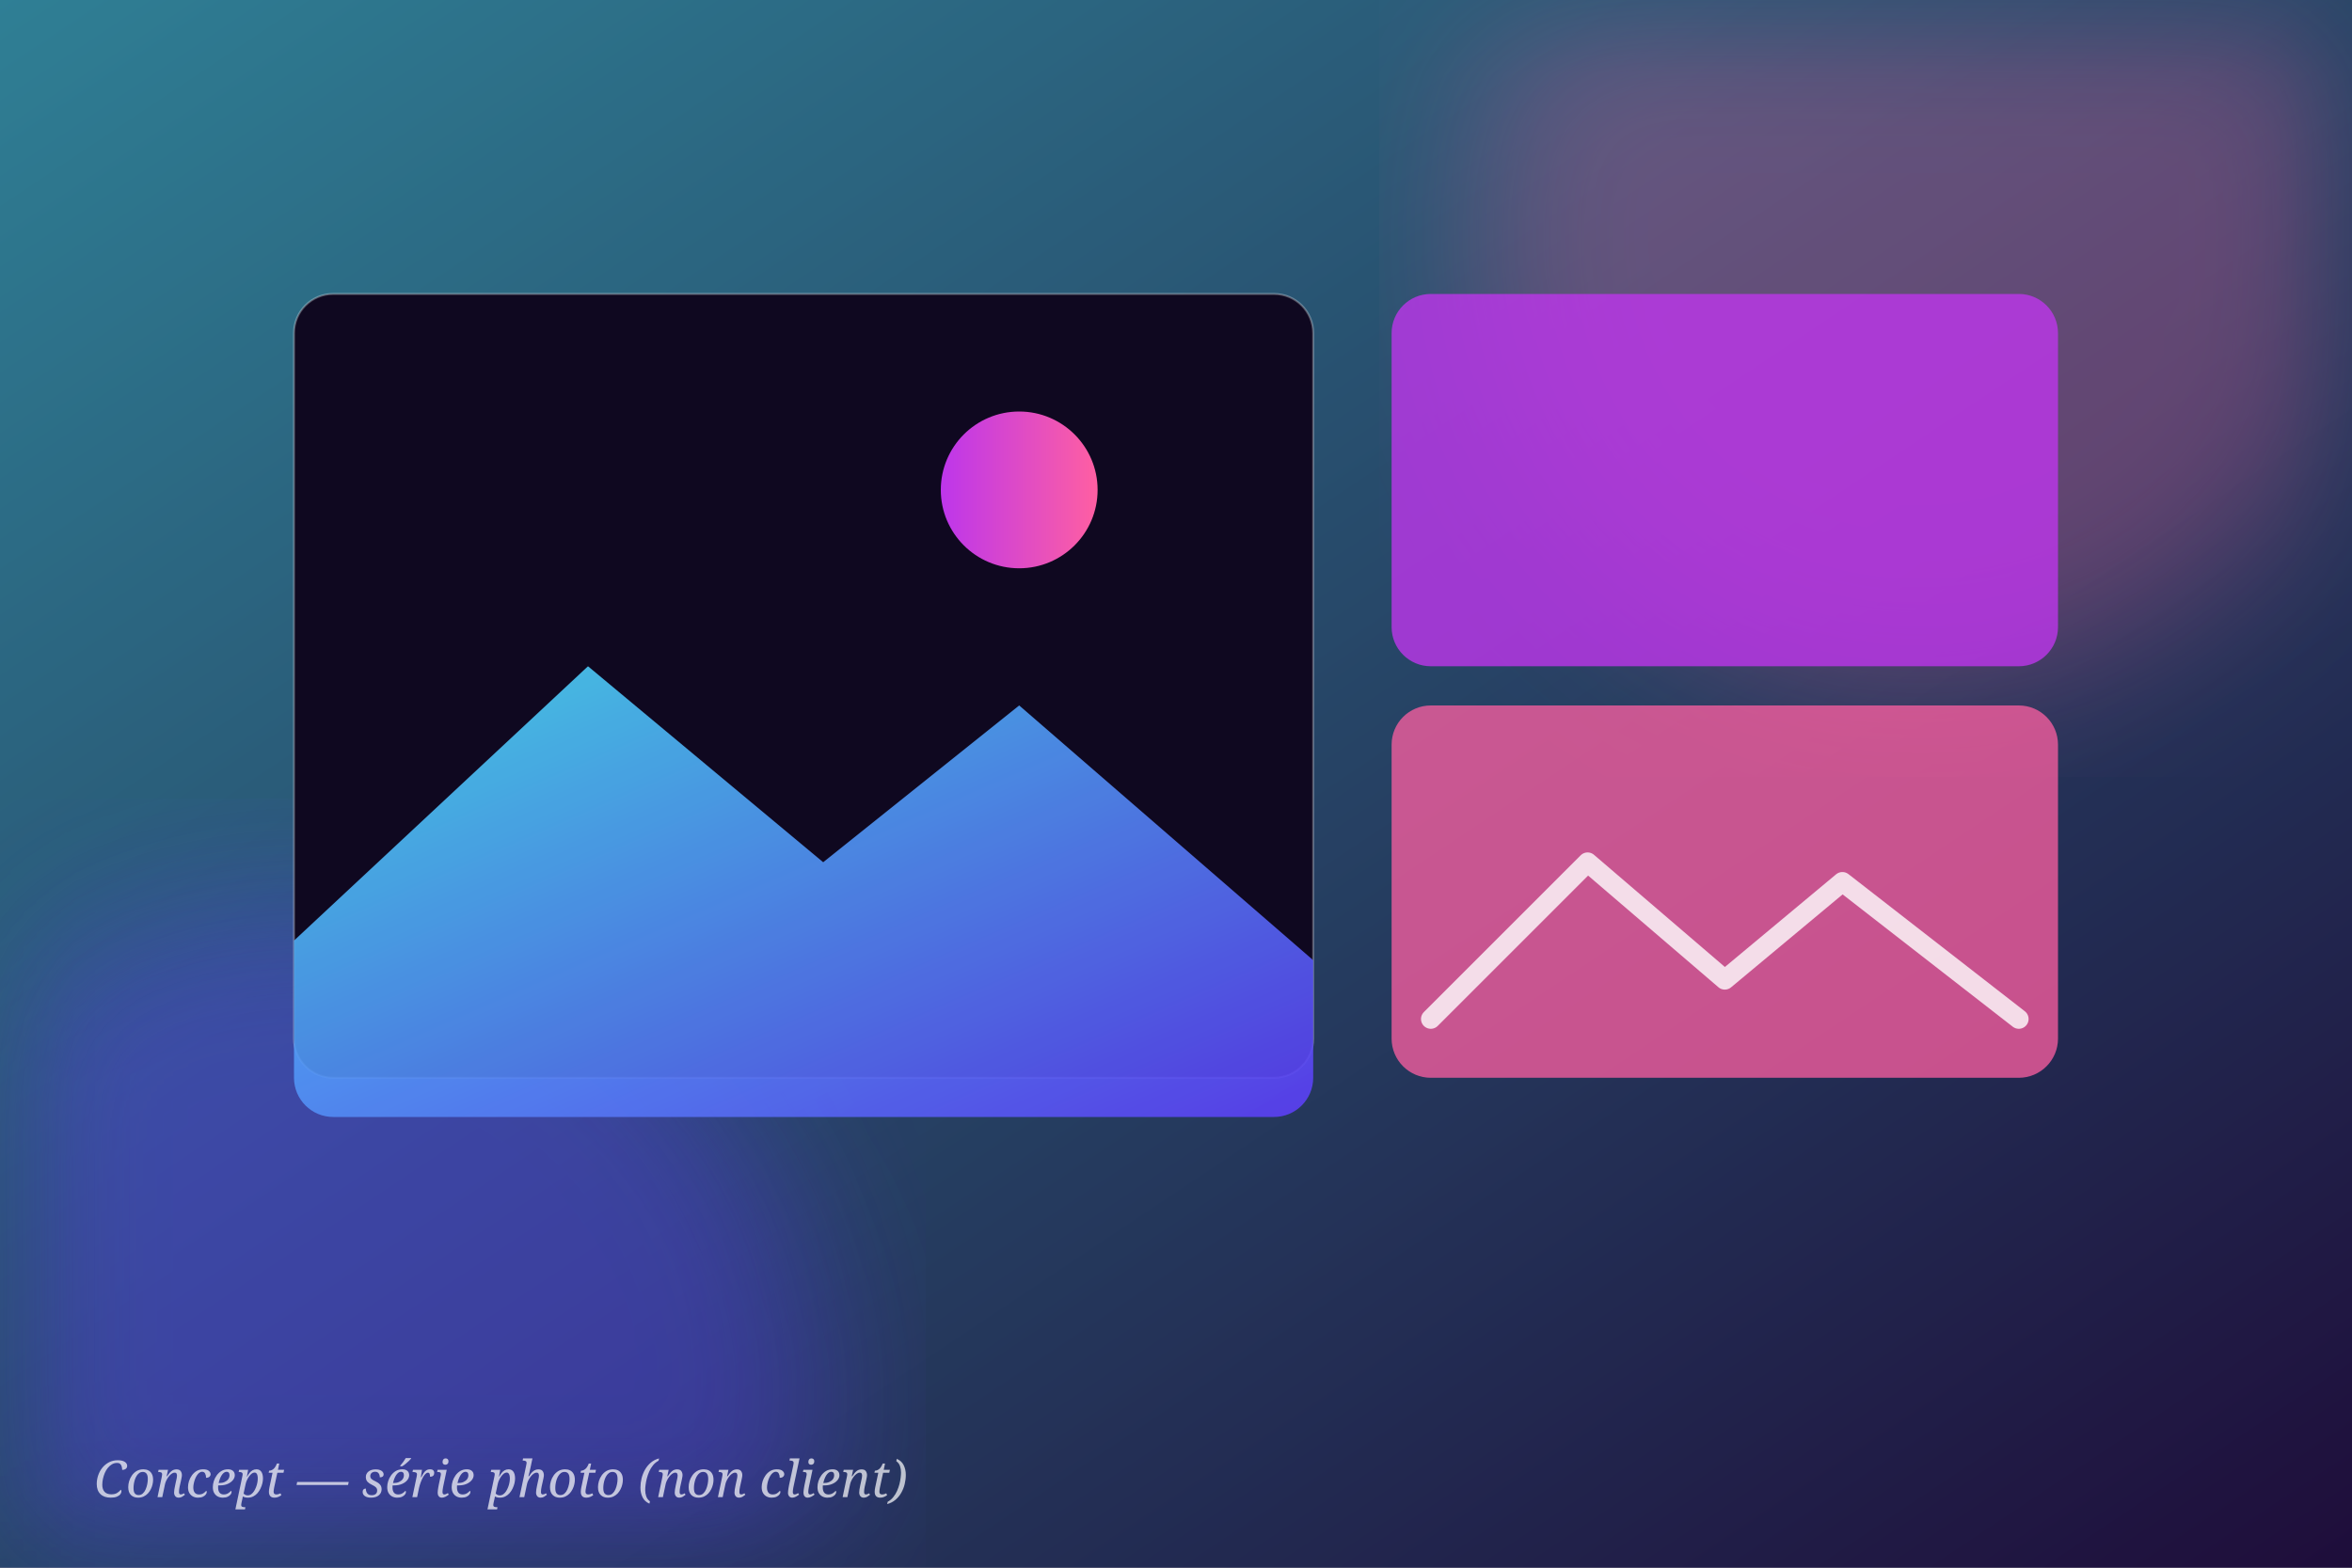
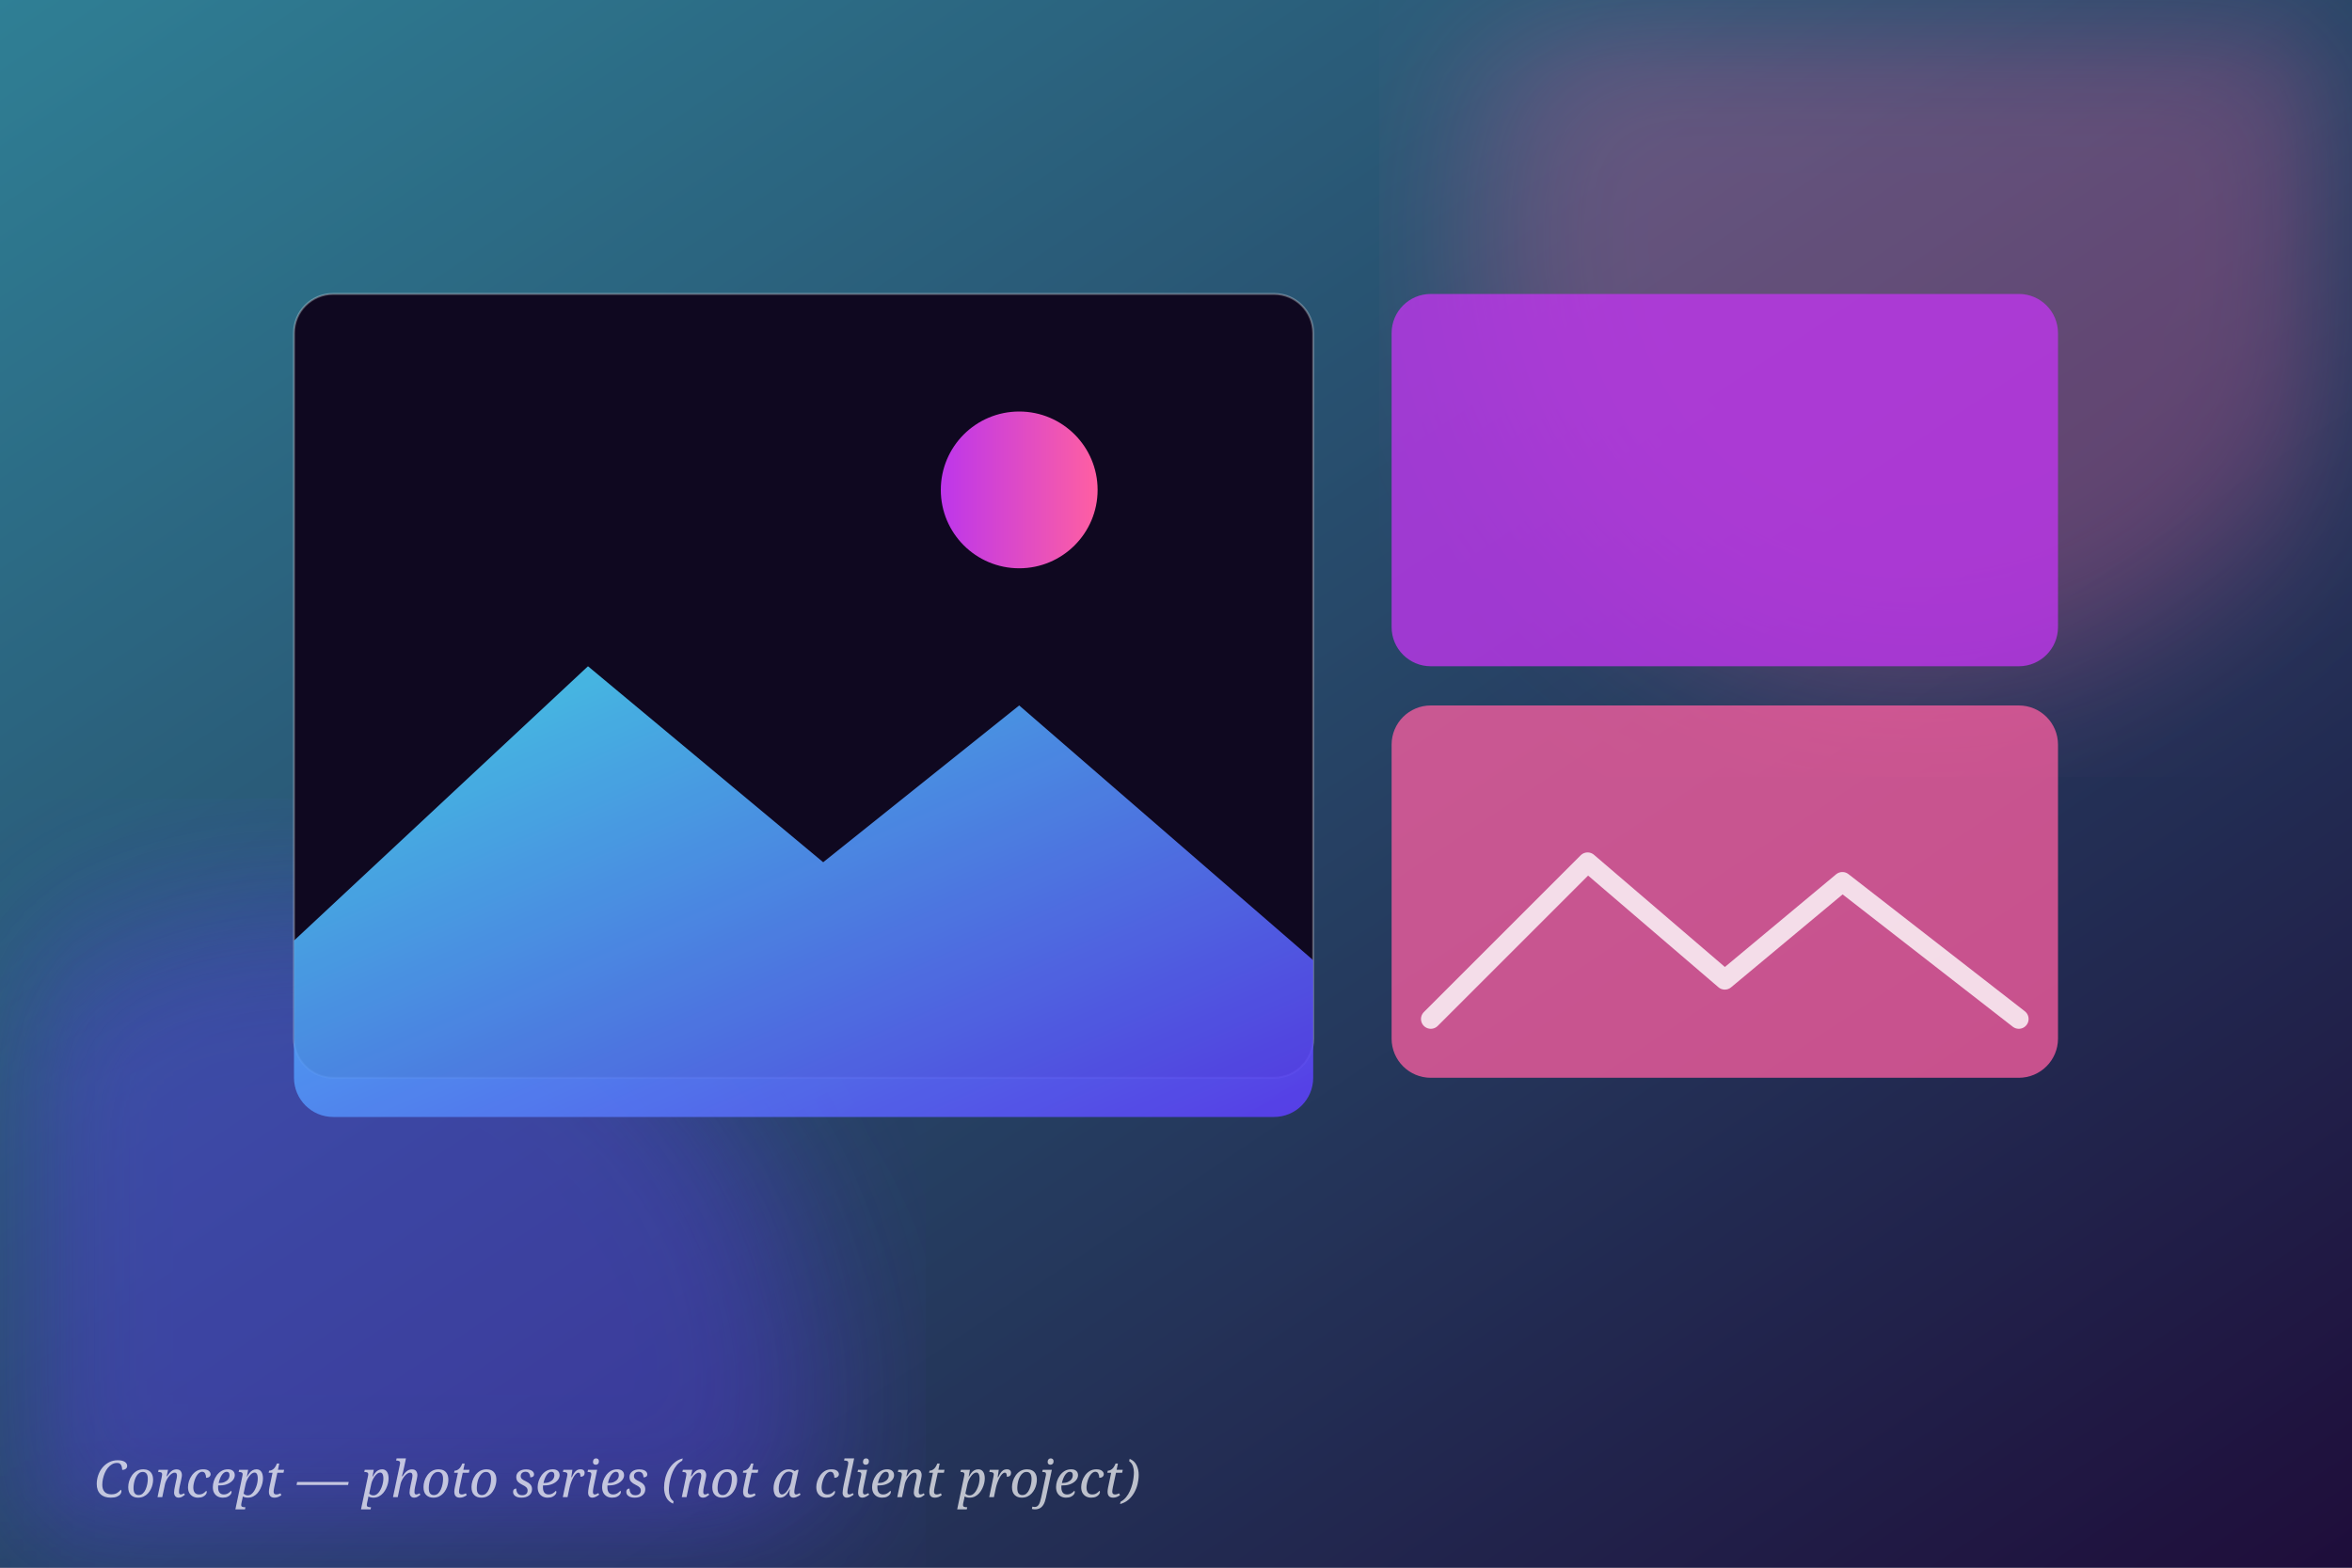
<svg xmlns="http://www.w3.org/2000/svg" viewBox="0 0 1200 800" width="1200" height="800" role="img">
  <defs>
    <linearGradient id="g" x1="0" y1="0" x2="1" y2="1">
      <stop offset="0" stop-color="#49e1f6" />
      <stop offset="1" stop-color="#2a1050" />
    </linearGradient>
    <linearGradient id="a" x1="0" y1="0" x2="1" y2="0">
      <stop offset="0" stop-color="#bd36eb" />
      <stop offset="1" stop-color="#ff5fa2" />
    </linearGradient>
    <linearGradient id="c" x1="0" y1="0" x2="1" y2="1">
      <stop offset="0" stop-color="#49e1f6" />
      <stop offset="1" stop-color="#5b3df5" />
    </linearGradient>
    <filter id="b">
      <feGaussianBlur stdDeviation="40" />
    </filter>
  </defs>
  <rect width="1200" height="800" fill="#0f0820" />
  <rect width="1200" height="800" fill="url(#g)" opacity=".55" />
  <circle cx="980" cy="120" r="230" fill="#ff5fa2" opacity=".28" filter="url(#b)" />
  <circle cx="160" cy="720" r="260" fill="#5b3df5" opacity=".4" filter="url(#b)" />
  <rect x="150" y="150" width="520" height="400" rx="20" fill="#0f0820" stroke="#fff" stroke-opacity=".3" />
  <path d="M150 480l150-140 120 100 100-80 150 130v60a20 20 0 01-20 20H170a20 20 0 01-20-20z" fill="url(#c)" opacity=".9" />
  <circle cx="520" cy="250" r="40" fill="url(#a)" />
  <rect x="710" y="150" width="340" height="190" rx="20" fill="#bd36eb" fill-opacity=".8" />
  <rect x="710" y="360" width="340" height="190" rx="20" fill="#ff5fa2" fill-opacity=".75" />
  <path d="M730 520l80-80 70 60 60-50 90 70" stroke="#fff" stroke-opacity=".8" stroke-width="10" fill="none" stroke-linecap="round" stroke-linejoin="round" />
-   <text x="48" y="764" fill="#fff" fill-opacity=".7" font-family="Georgia,serif" font-style="italic" font-size="26">Concept — série photo (non client)</text>
+   <text x="48" y="764" fill="#fff" fill-opacity=".7" font-family="Georgia,serif" font-style="italic" font-size="26">Concept — photo series (not a client project)</text>
</svg>
